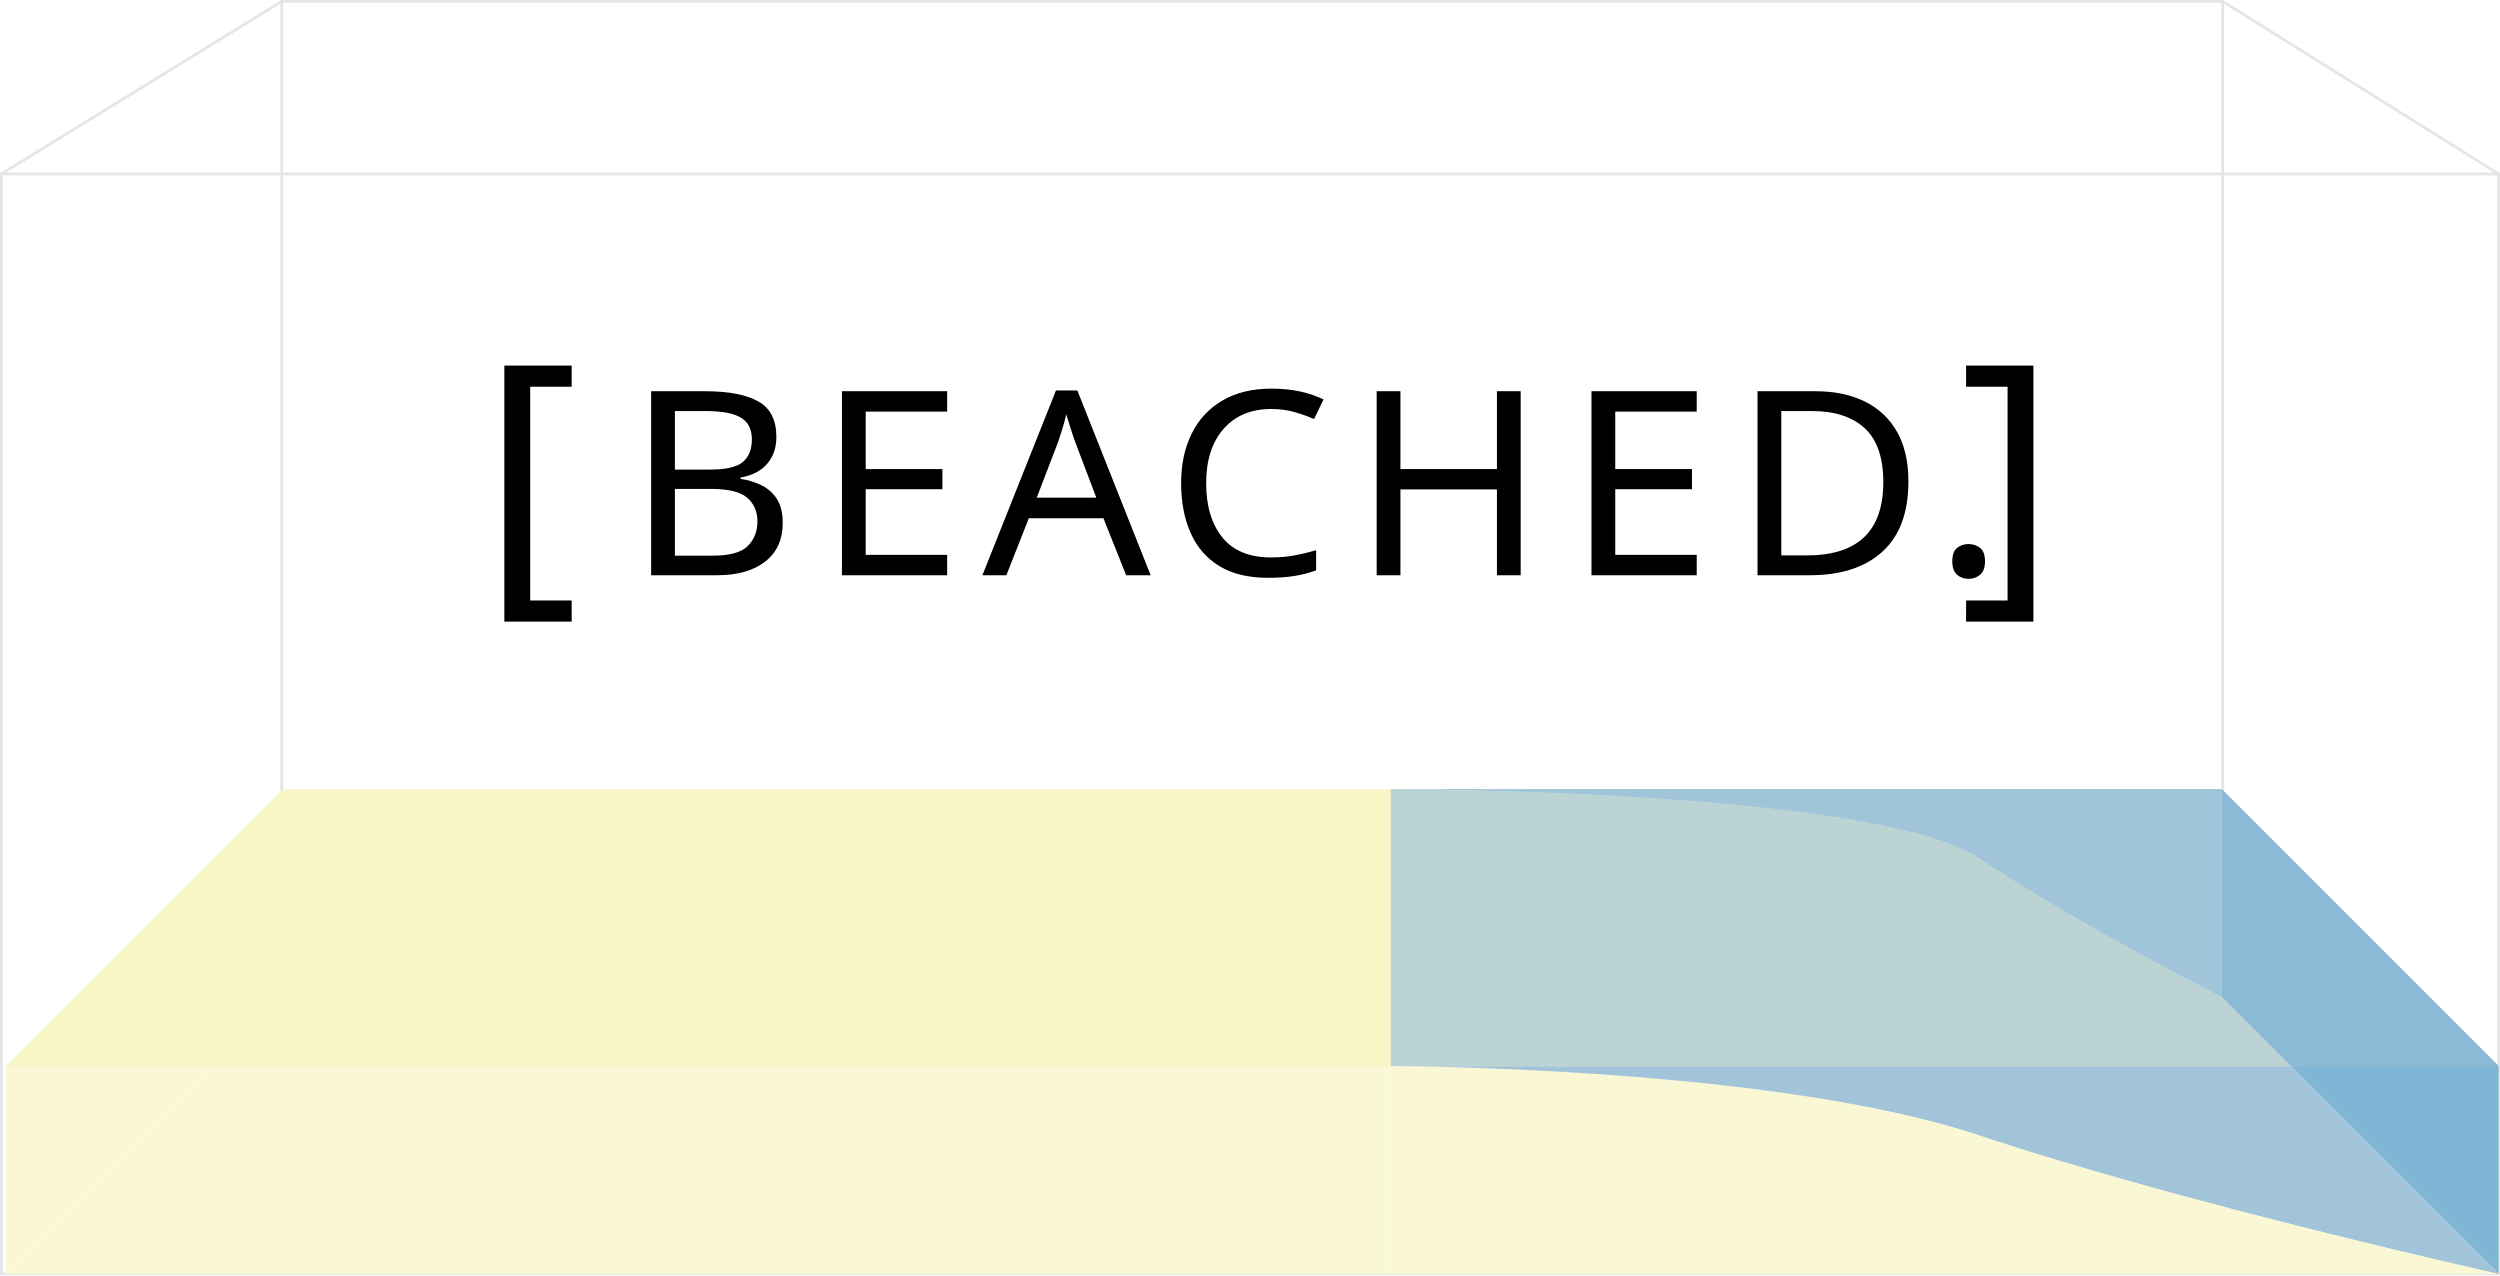
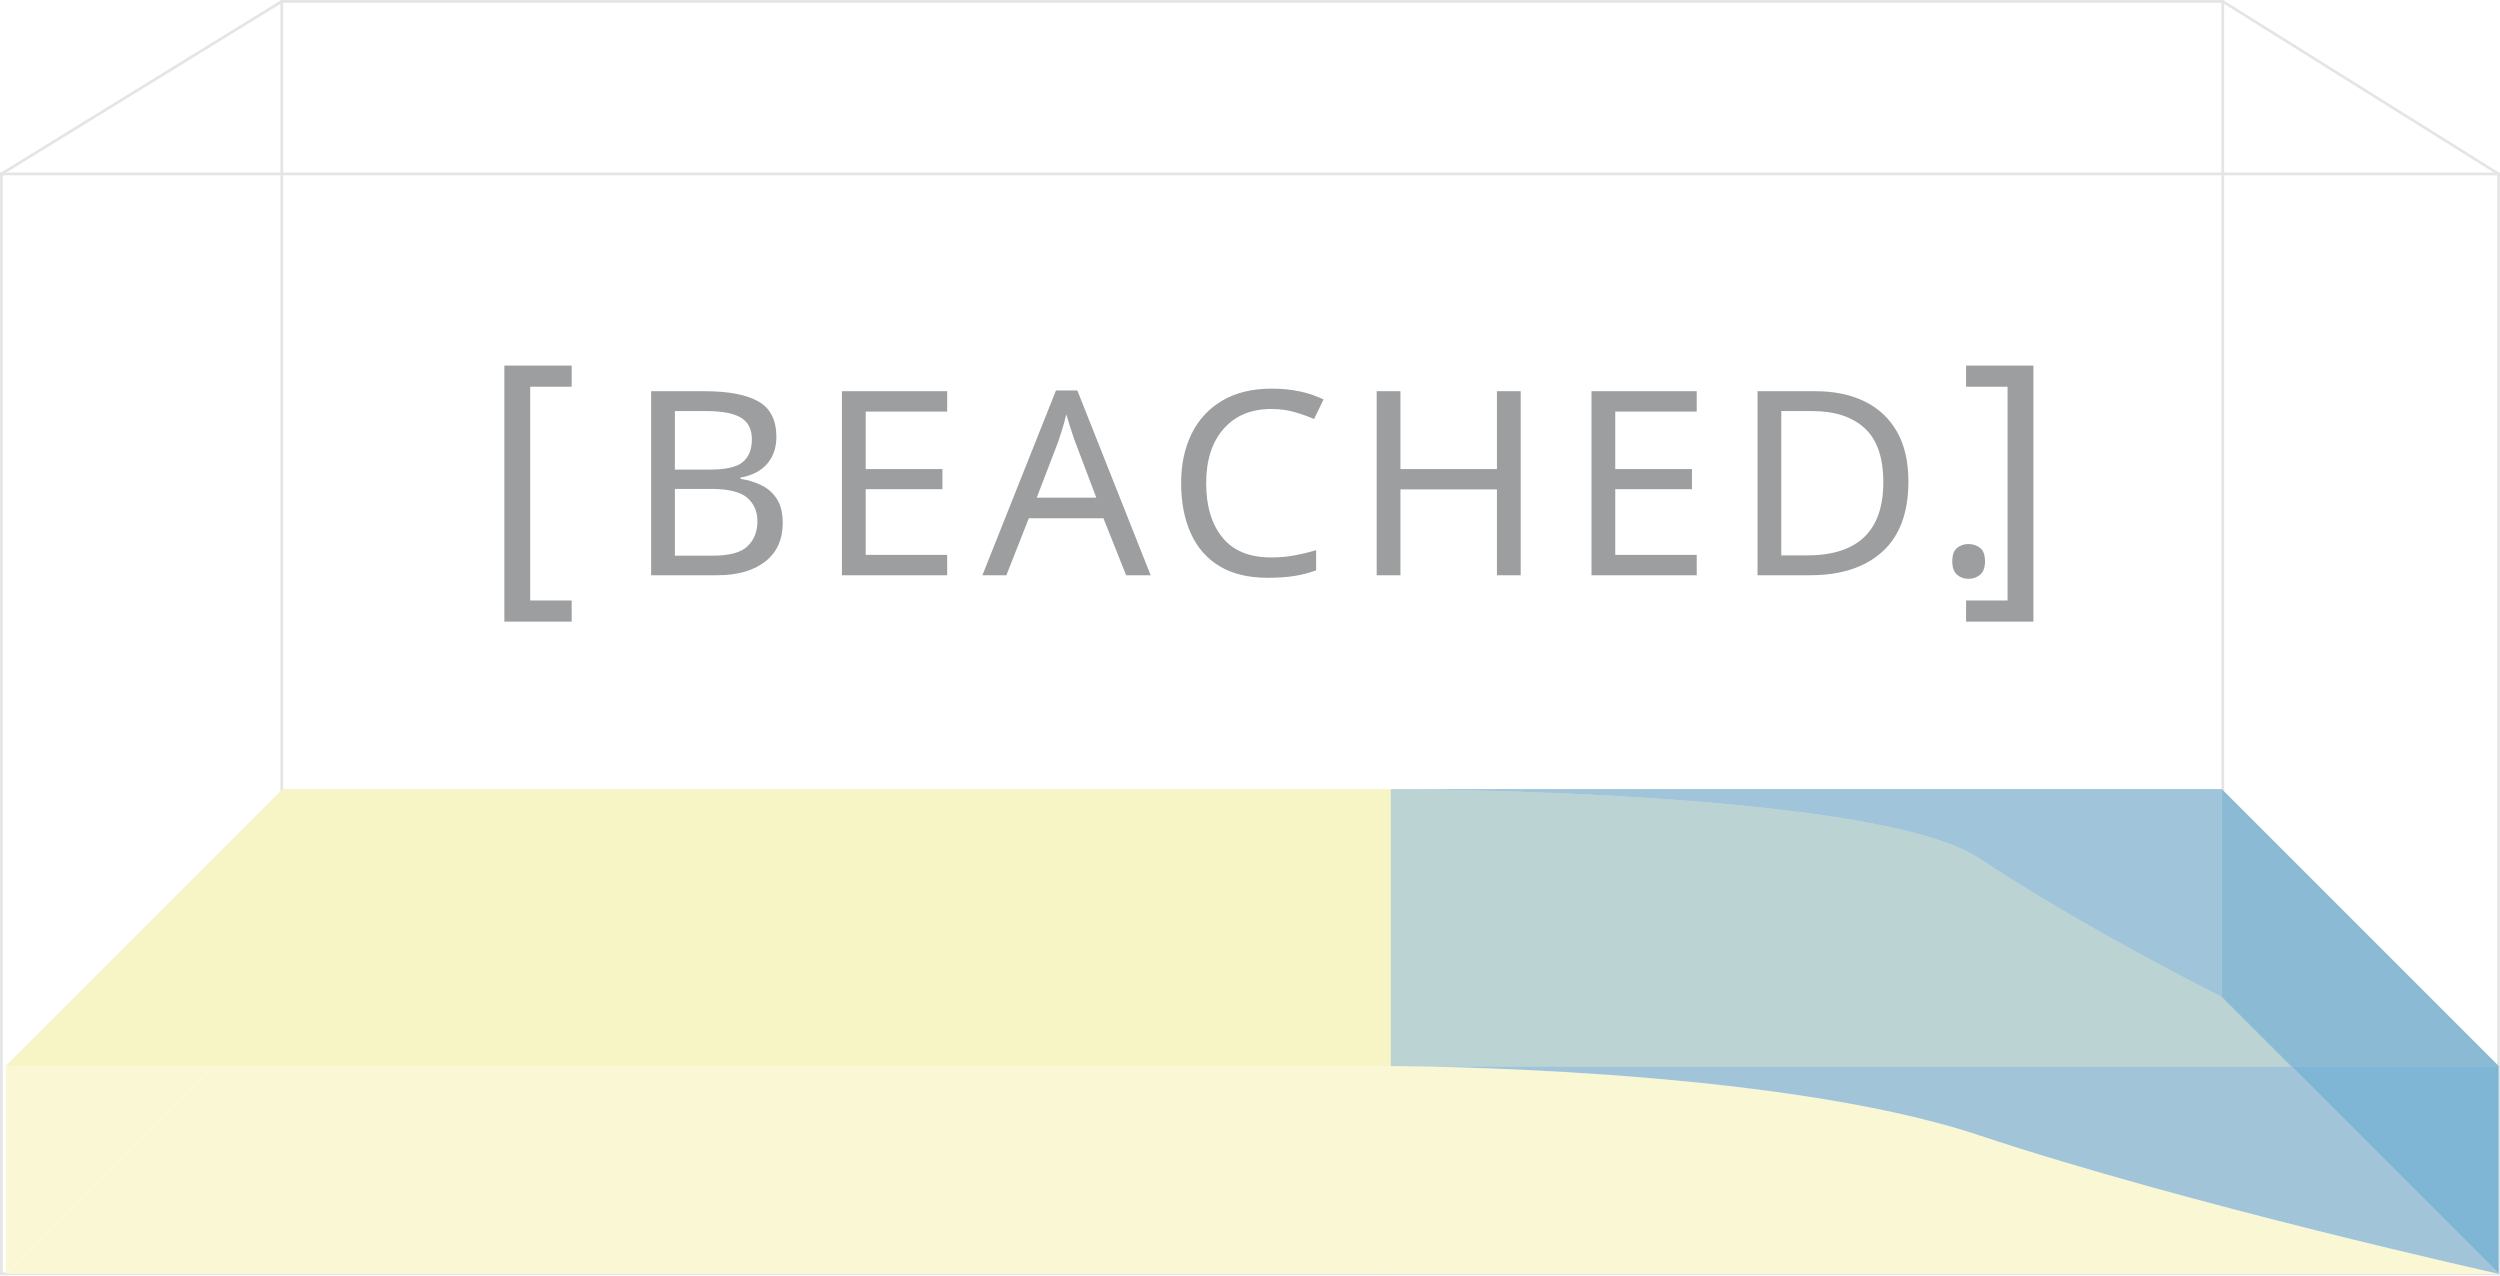
<svg xmlns="http://www.w3.org/2000/svg" version="1.1" x="0px" y="0px" width="901.805px" height="460px" viewBox="0 0 901.805 460" enable-background="new 0 0 901.805 460" xml:space="preserve">
  <g id="Layer_4">
    <rect x="0.5" y="62.737" fill="none" stroke="#E5E5E5" stroke-miterlimit="10" width="900.805" height="396.763" />
    <rect x="101.636" y="0.5" fill="none" stroke="#E5E5E5" stroke-miterlimit="10" width="700.169" height="375.152" />
    <line fill="none" stroke="#E5E5E5" stroke-miterlimit="10" x1="0.5" y1="62.737" x2="101.636" y2="0.5" />
    <line fill="none" stroke="#E5E5E5" stroke-miterlimit="10" x1="801.805" y1="0.5" x2="901.305" y2="62.737" />
  </g>
  <g id="Layer_5">
    <polyline opacity="0.5" fill="none" points="102.046,284.664 2.138,384.571 901.305,384.571 801.398,284.664  " />
  </g>
  <g id="Layer_3">
    <g id="XMLID_1_">
      <g>
        <polygon fill="#7FB5D5" points="901.305,384.57 901.305,459.501 826.374,384.57    " />
        <polygon fill="#55A0C9" points="901.305,384.57 826.374,384.57 801.397,359.593 801.397,284.663    " />
        <path fill="#FAF7D5" d="M901.305,459.501h-399.63V384.57c0,0,137.373,0,212.304,24.977S901.305,459.501,901.305,459.501z" />
        <path fill="#A1C4D8" d="M826.374,384.57l74.931,74.931c0,0-112.396-24.978-187.326-49.954S501.675,384.57,501.675,384.57H826.374     z" />
        <polygon fill="#F7F5C5" points="826.374,384.57 501.675,384.57 501.675,359.593 801.397,359.593    " />
        <path fill="#9DC7DF" d="M801.397,284.663v74.93c0,0-49.954-24.977-87.419-49.953c-37.466-24.977-212.304-24.977-212.304-24.977     H801.397z" />
        <path fill="#F7F5C5" d="M801.397,359.593H501.675v-74.93c0,0,174.838,0,212.304,24.977     C751.443,334.616,801.397,359.593,801.397,359.593z" />
        <polygon fill="#FAF7D5" points="501.675,384.57 501.675,459.501 2.137,459.501 77.068,384.57    " />
        <polygon fill="#F7F5C5" points="501.675,359.593 501.675,384.57 77.068,384.57 102.045,359.593    " />
        <rect x="102.045" y="284.663" fill="#F7F5C5" width="399.63" height="74.93" />
        <polygon fill="#F7F5C5" points="102.045,284.663 102.045,359.593 77.068,384.57 2.137,384.57    " />
        <polygon fill="#FAF7D5" points="77.068,384.57 2.137,459.501 2.137,384.57    " />
      </g>
      <g>
		</g>
    </g>
    <polyline opacity="0.7" fill="#A1C4D8" points="501.675,284.664 501.675,384.571 901.305,384.571 801.398,284.664  " />
  </g>
  <g id="Layer_7">
    <polyline fill="#F7F5C5" points="102.045,284.662 2.137,384.57 272.788,381.703 280.568,288.348  " />
  </g>
  <g id="Layer_6">
    <text transform="matrix(1.0232 0 0 1 173.2651 207.5)">
-       <tspan x="0" y="0" font-family="'MyriadPro-Bold'" font-size="105.915">[</tspan>
-       <tspan x="33.257" y="0" font-family="'Lato-Black'" font-size="92.97"> </tspan>
-       <tspan x="51.2" y="0" font-family="'CoolveticaRg-Regular'" font-size="92.97" letter-spacing="6.841">BEACHED.</tspan>
-       <tspan x="503.21" y="0" font-family="'Lato-Black'" font-size="92.97"> </tspan>
-       <tspan x="521.153" y="0" font-family="'MyriadPro-Bold'" font-size="105.915">]</tspan>
+       <tspan x="0" y="0" fill="#9C9E9F" font-family="'MyriadPro-Bold'" font-size="105.915">[</tspan>
+       <tspan x="33.257" y="0" fill="#9C9E9F" font-family="'Lato-Black'" font-size="92.97"> </tspan>
+       <tspan x="51.2" y="0" fill="#9C9E9F" font-family="'CoolveticaRg-Regular'" font-size="92.97" letter-spacing="6.841">BEACHED.</tspan>
+       <tspan x="503.21" y="0" fill="#9C9E9F" font-family="'Lato-Black'" font-size="92.97"> </tspan>
+       <tspan x="521.153" y="0" fill="#9C9E9F" font-family="'MyriadPro-Bold'" font-size="105.915">]</tspan>
    </text>
  </g>
</svg>
